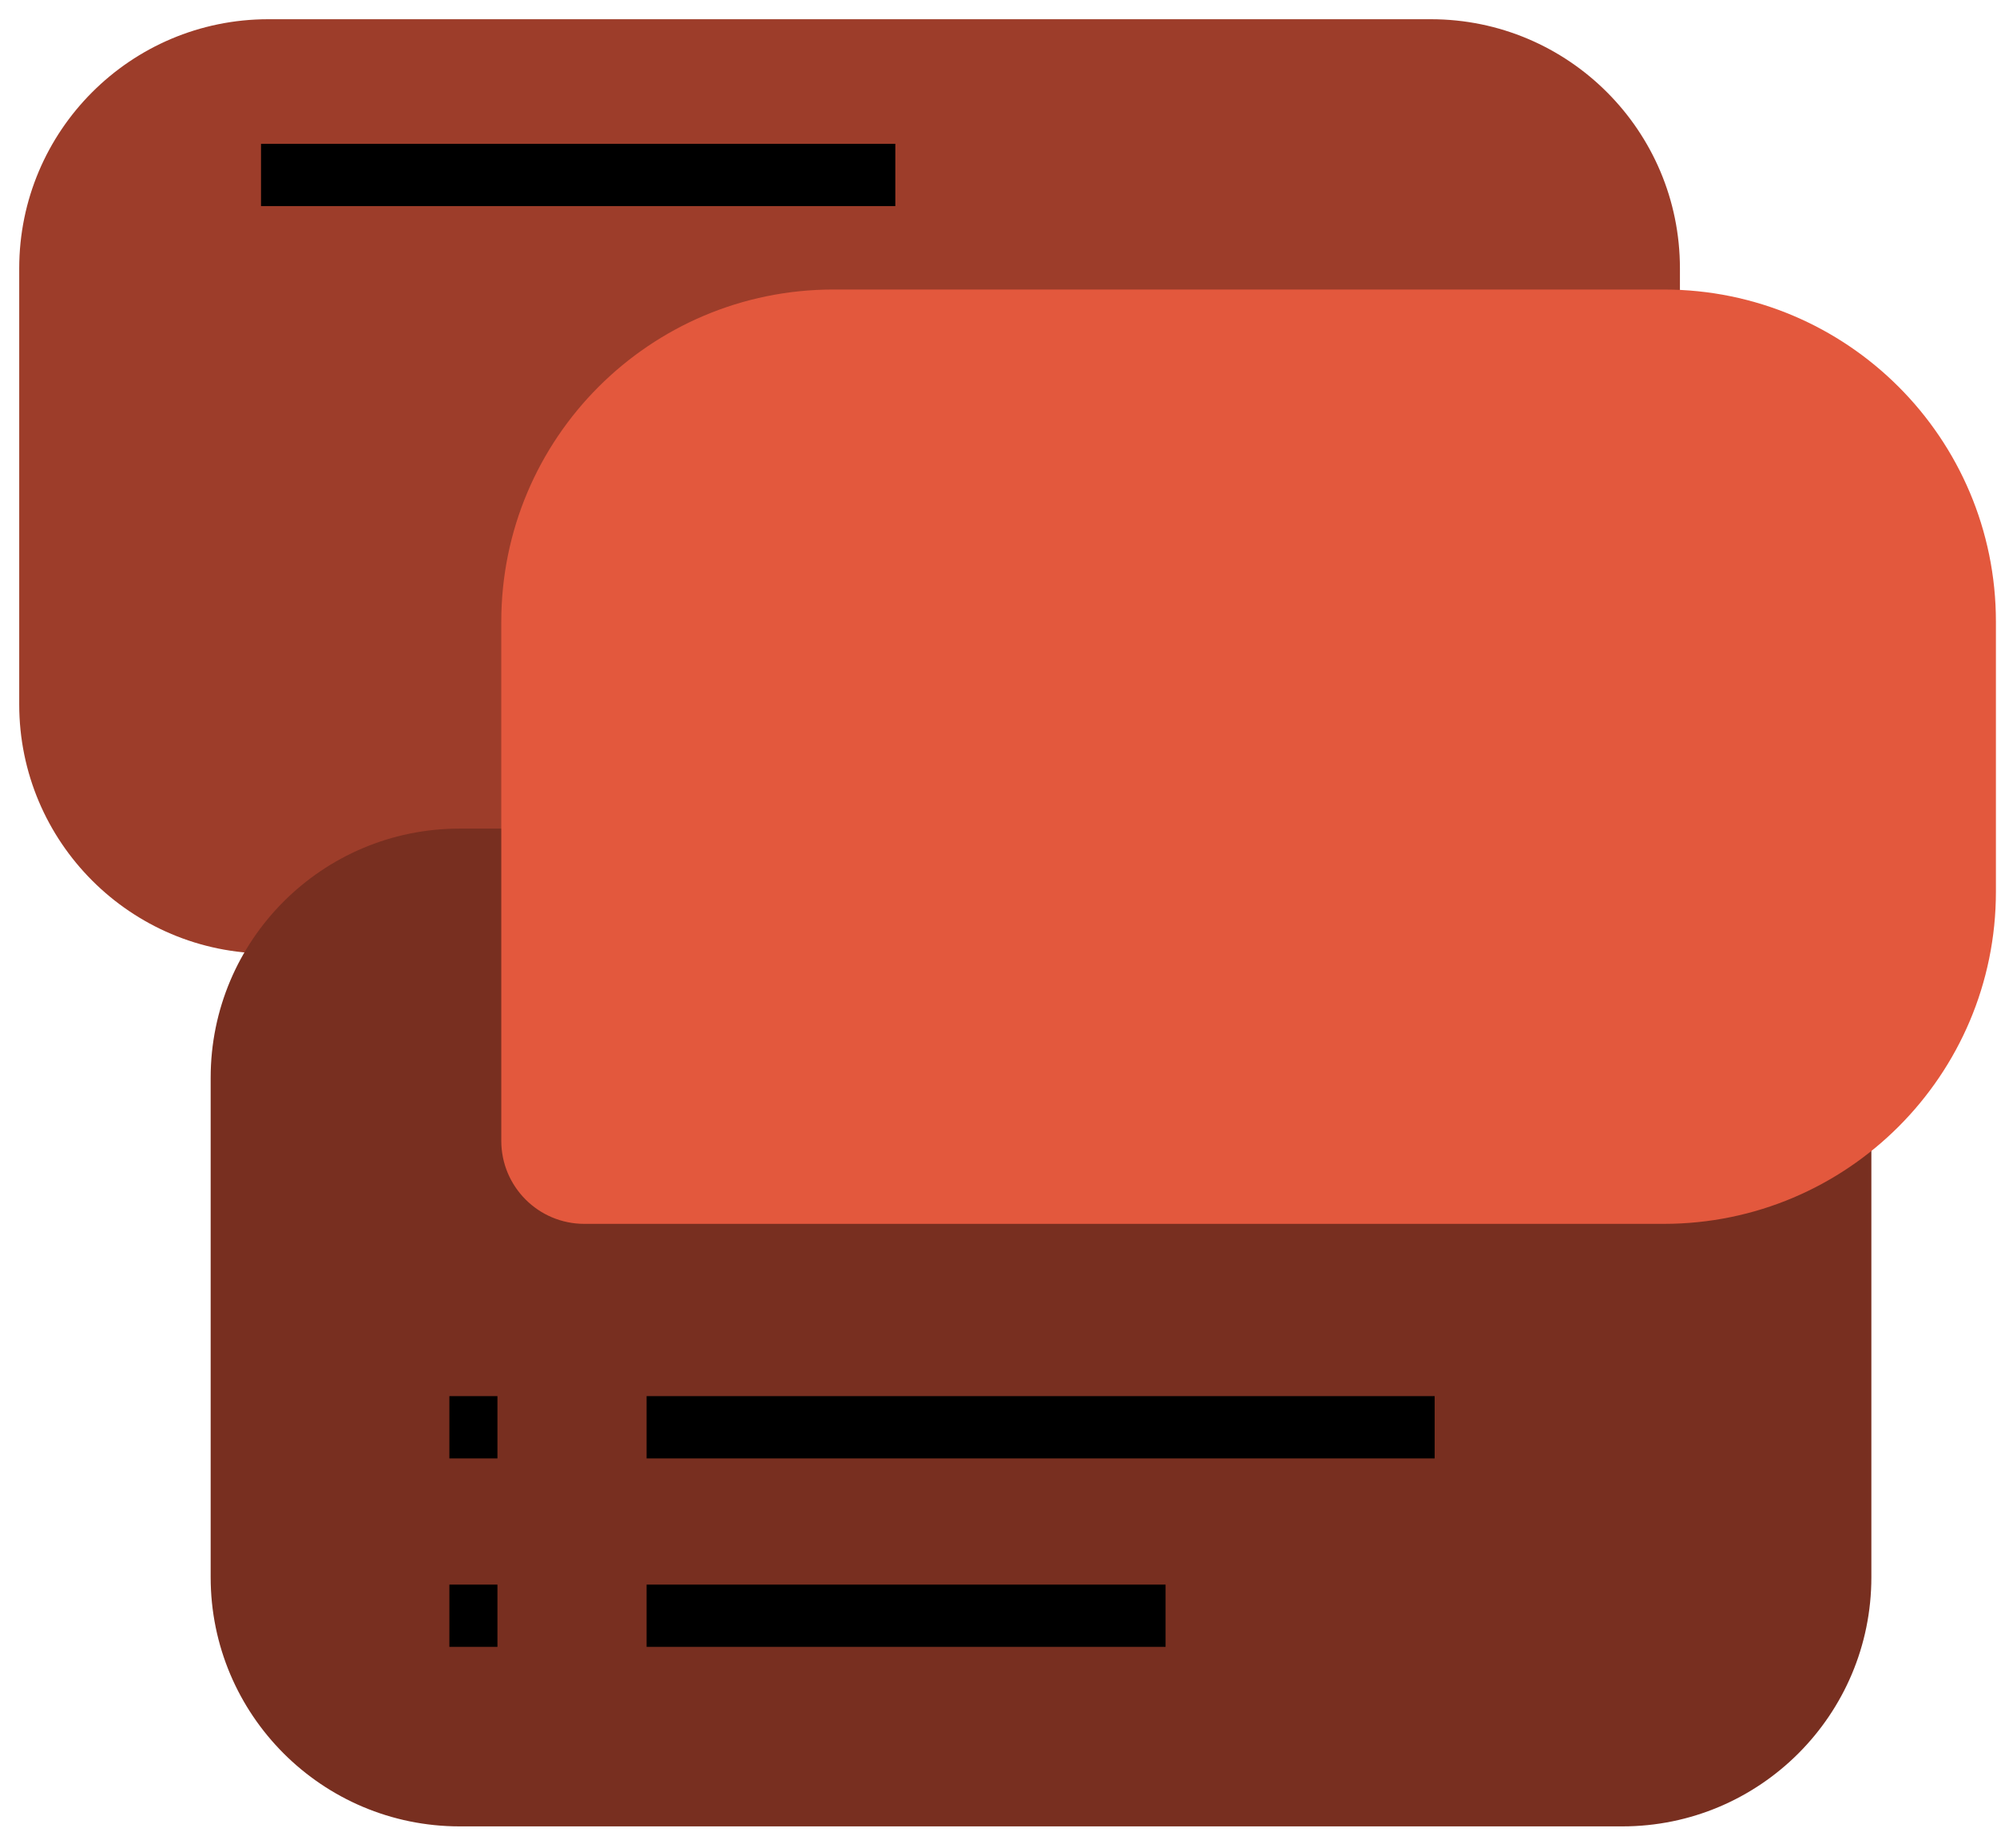
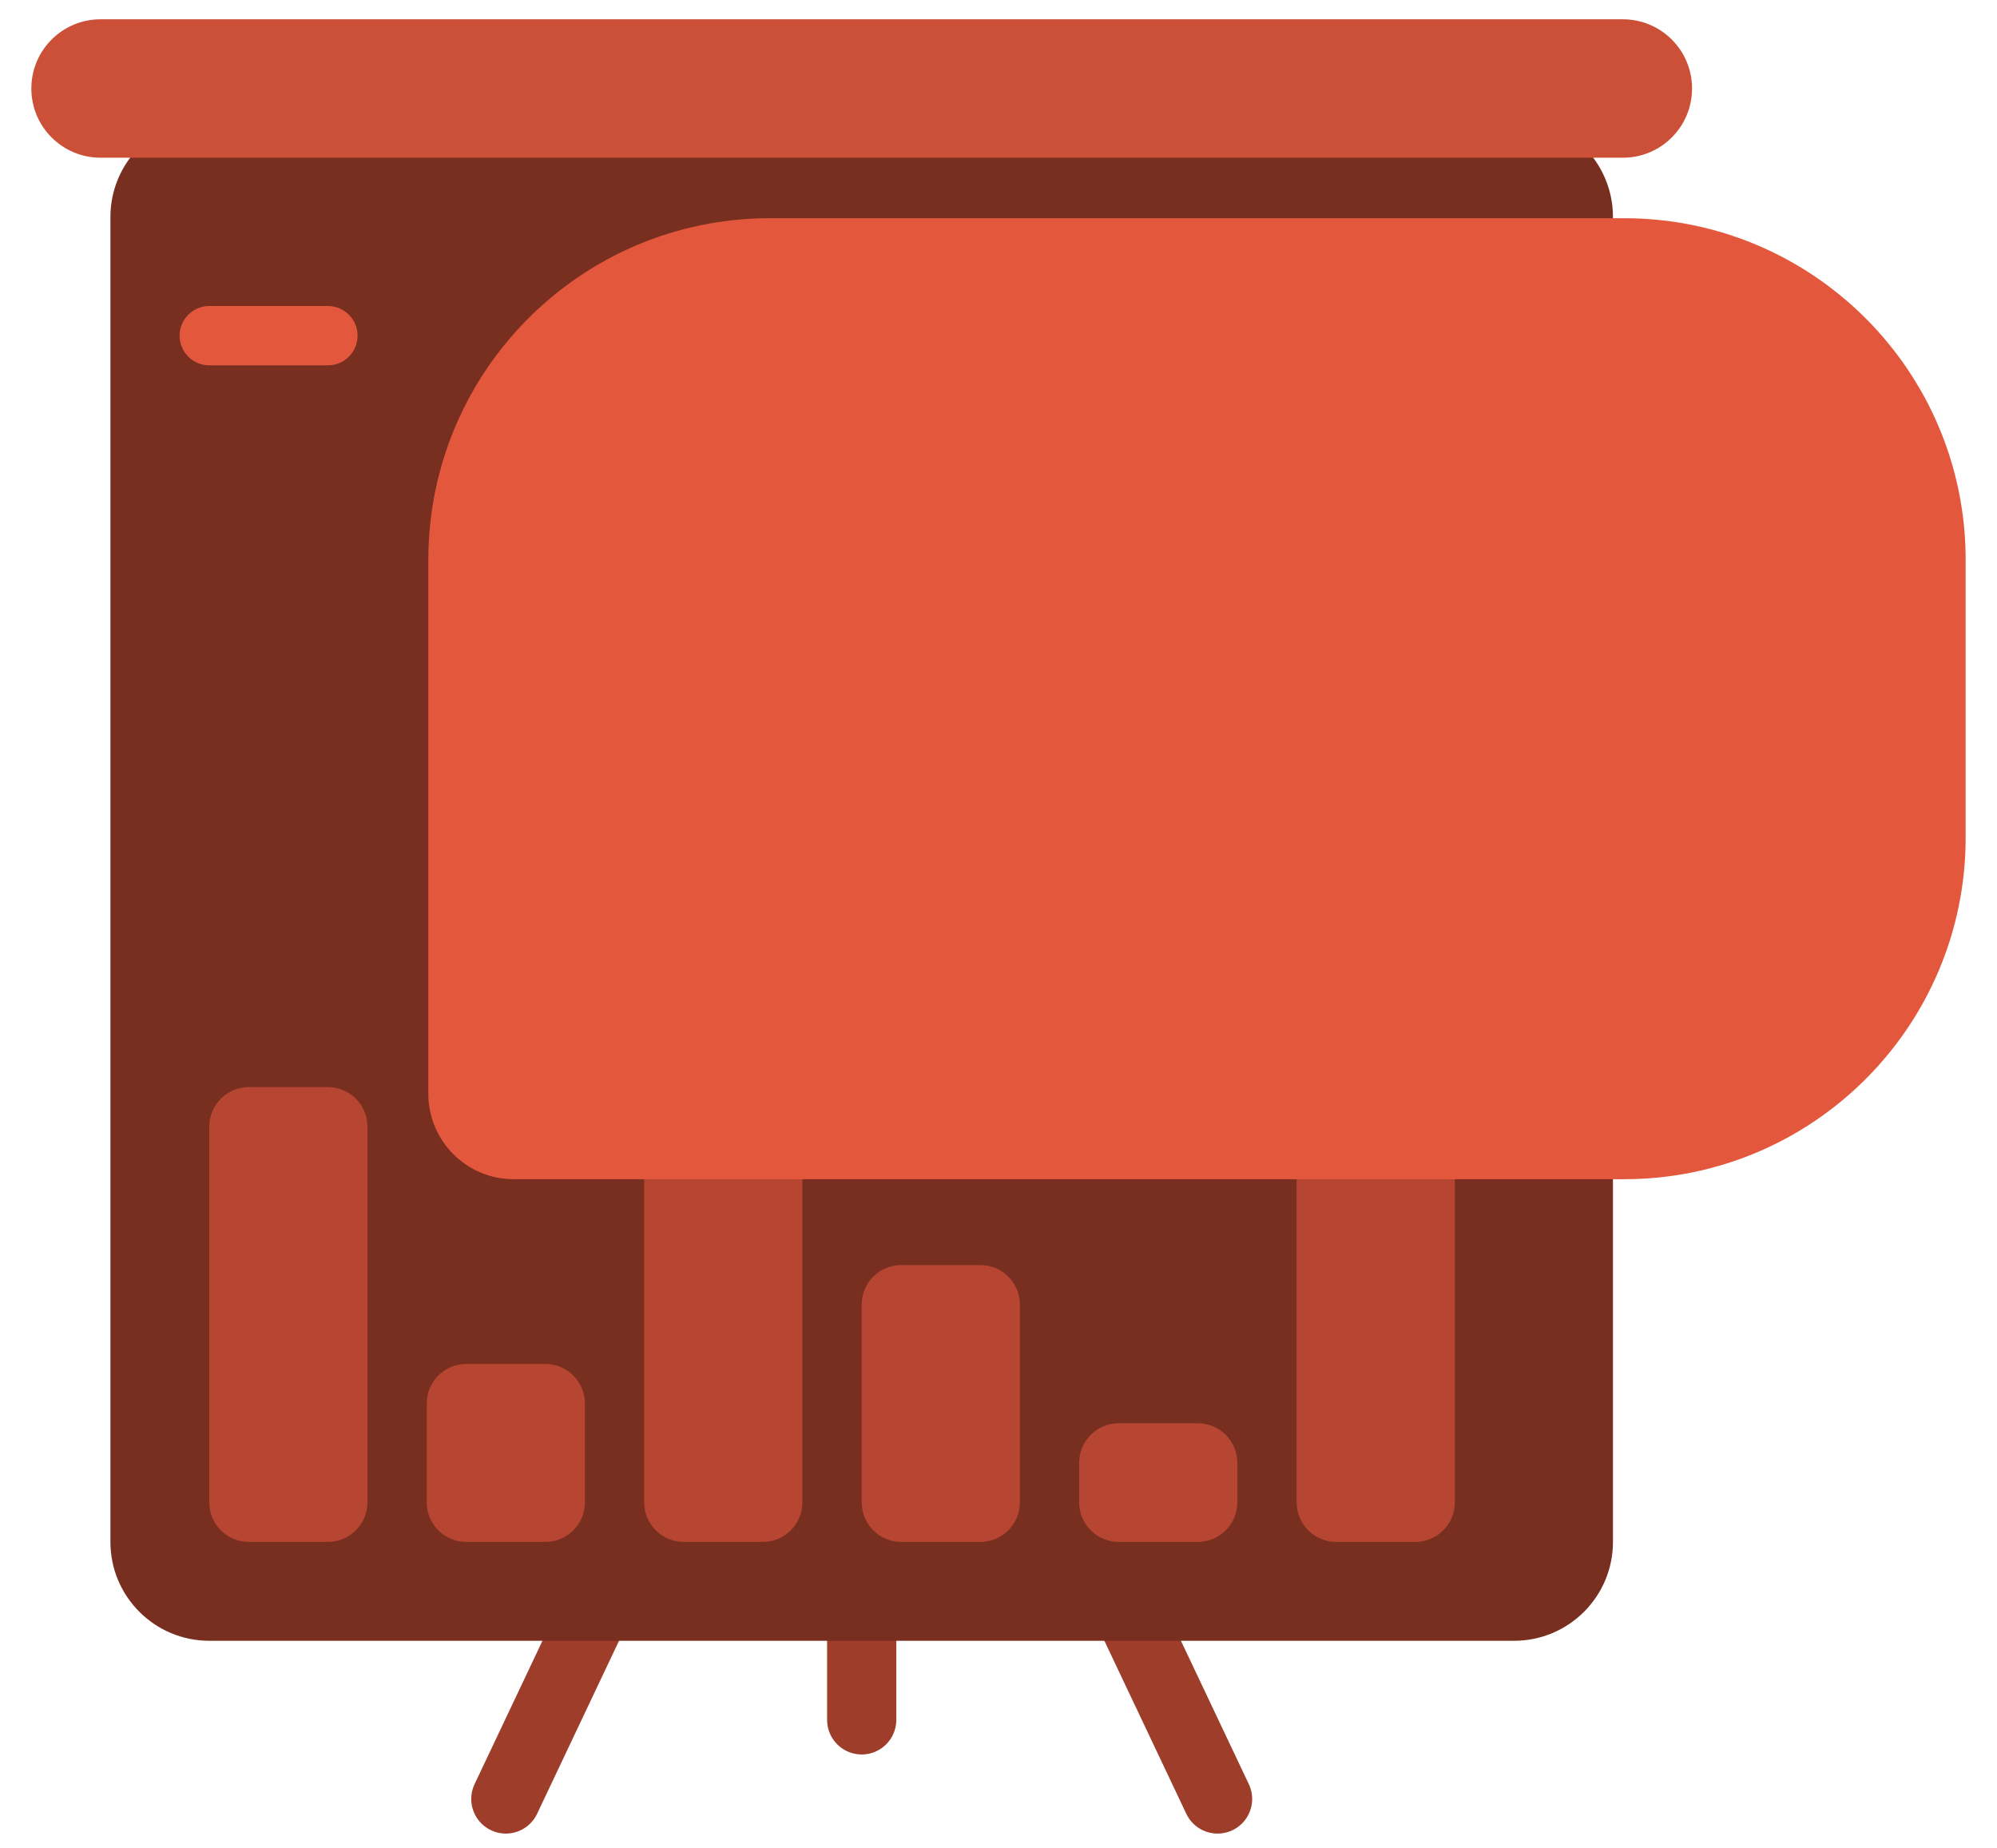
<svg xmlns="http://www.w3.org/2000/svg" width="96.2" height="89" viewBox="0 0 96.2 89" fill="none">
-   <rect x="0.926" y="0.926" width="80" height="45" rx="12" fill="#9d3d2a" />
-   <path d="M12.574 8.426h30.556" stroke="#000000" stroke-width="3" />
-   <rect x="10.148" y="39.907" width="80" height="48.056" rx="12" fill="#782f20" />
-   <path d="M21.648 68.741h2.315M31.148 68.741h37.963M21.648 77.818h2.315M31.148 77.818h25" stroke="#000000" stroke-width="3" />
-   <path d="M40.148 13.944h40a16 16 0 0 1 16 16v13a16 16 0 0 1-16 16H28.148a4 4 0 0 1-4-4V29.944a16 16 0 0 1 16-16Z" fill="#e3583d" />
+   <path d="M41.51 50.452l-17.143 36.191" stroke="#9d3d2a" stroke-width="3.333" stroke-linecap="round" />
+   <path d="M41.51 50.452l17.143 36.191" stroke="#9d3d2a" stroke-width="3.333" stroke-linecap="round" />
+   <path d="M41.51 50.452l0 32.381" stroke="#9d3d2a" stroke-width="3.333" stroke-linecap="round" />
+   <rect x="5.319" y="5.691" width="72.381" height="73.333" rx="4.762" fill="#782f20" />
+   <path d="M10.081 16.167l5.714 0" stroke="#e3583d" stroke-width="2.857" stroke-linecap="round" />
+   <rect x="10.081" y="52.357" width="7.619" height="21.905" rx="1.905" fill="#b64631" />
+   <rect x="20.557" y="65.691" width="7.619" height="8.571" rx="1.905" fill="#b64631" />
+   <rect x="31.033" y="43.786" width="7.619" height="30.476" rx="1.905" fill="#b64631" />
+   <rect x="41.51" y="60.929" width="7.619" height="13.333" rx="1.905" fill="#b64631" />
+   <rect x="51.986" y="68.548" width="7.619" height="5.714" rx="1.905" fill="#b64631" />
+   <rect x="62.462" y="38.071" width="7.619" height="36.191" rx="1.905" fill="#b64631" />
+   <rect x="1.51" y="0.929" width="80" height="6.667" rx="3.333" fill="#cc4f37" />
+   <path d="M37.09 10.509h41.143a16.457 16.457 0 0 1 16.457 16.457v13.371a16.457 16.457 0 0 1-16.457 16.457H24.748a4.114 4.114 0 0 1-4.114-4.114V26.967a16.457 16.457 0 0 1 16.457-16.457Z" fill="#e3583d" />
</svg>
